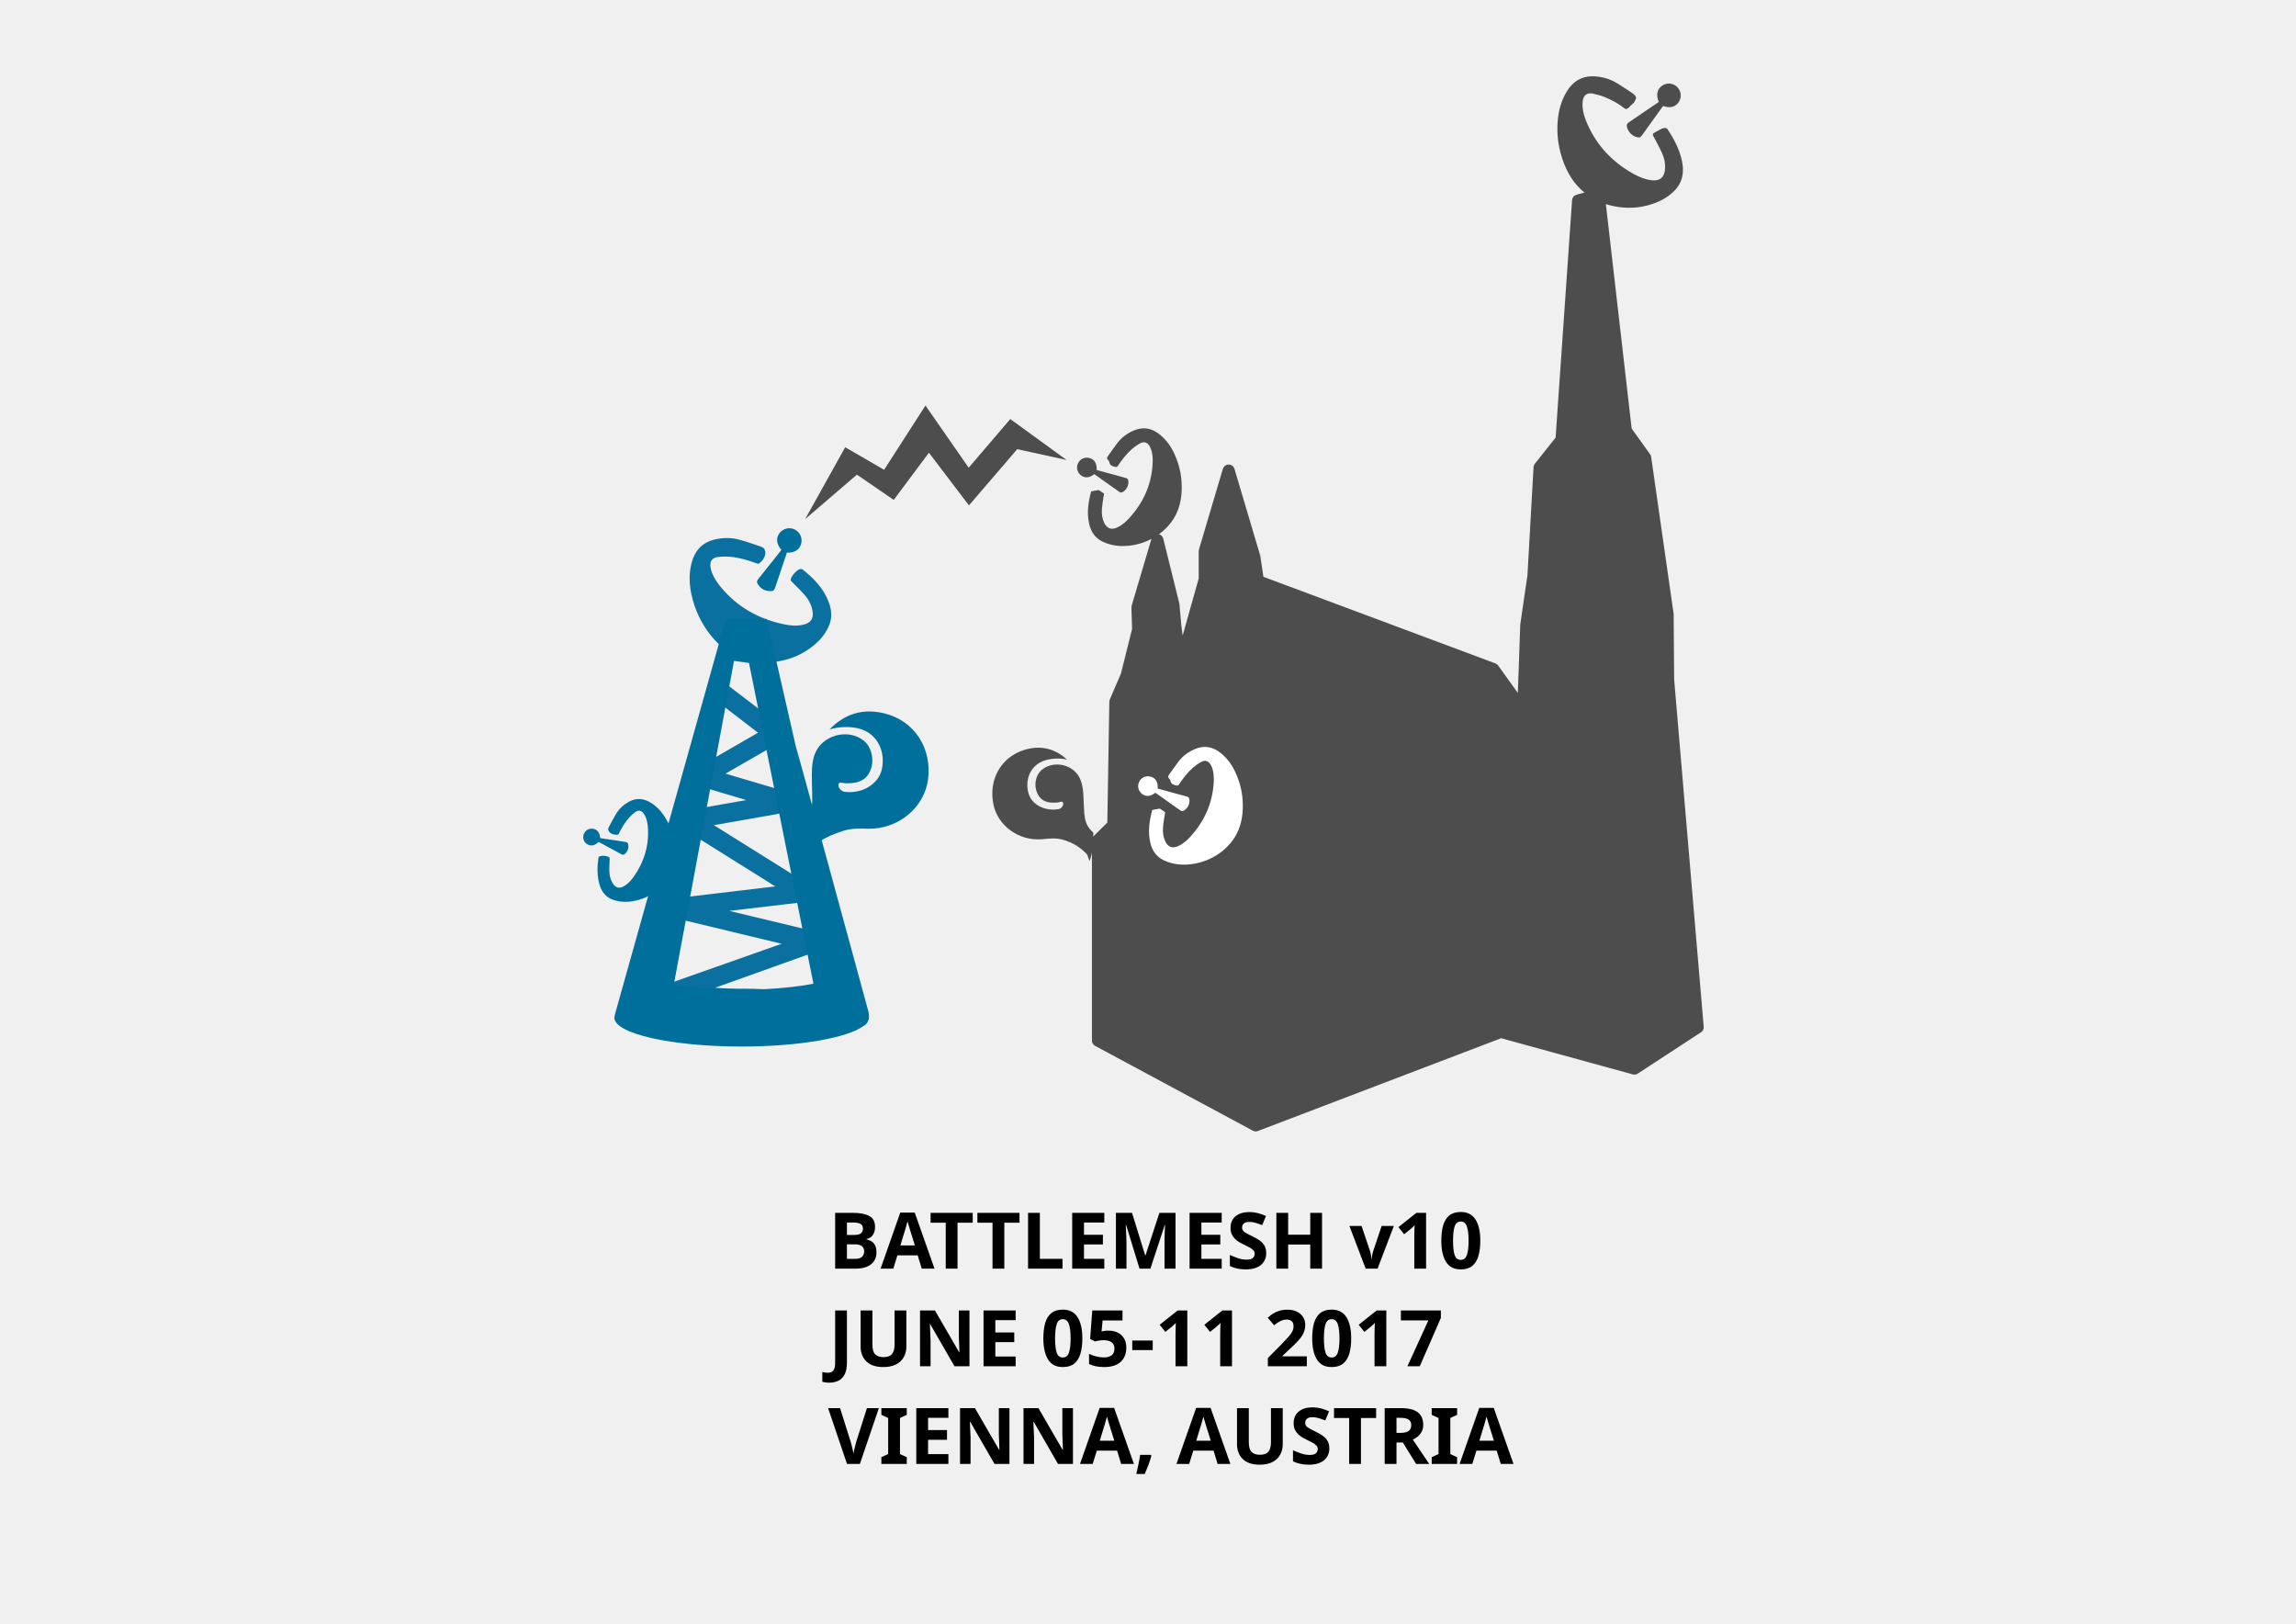
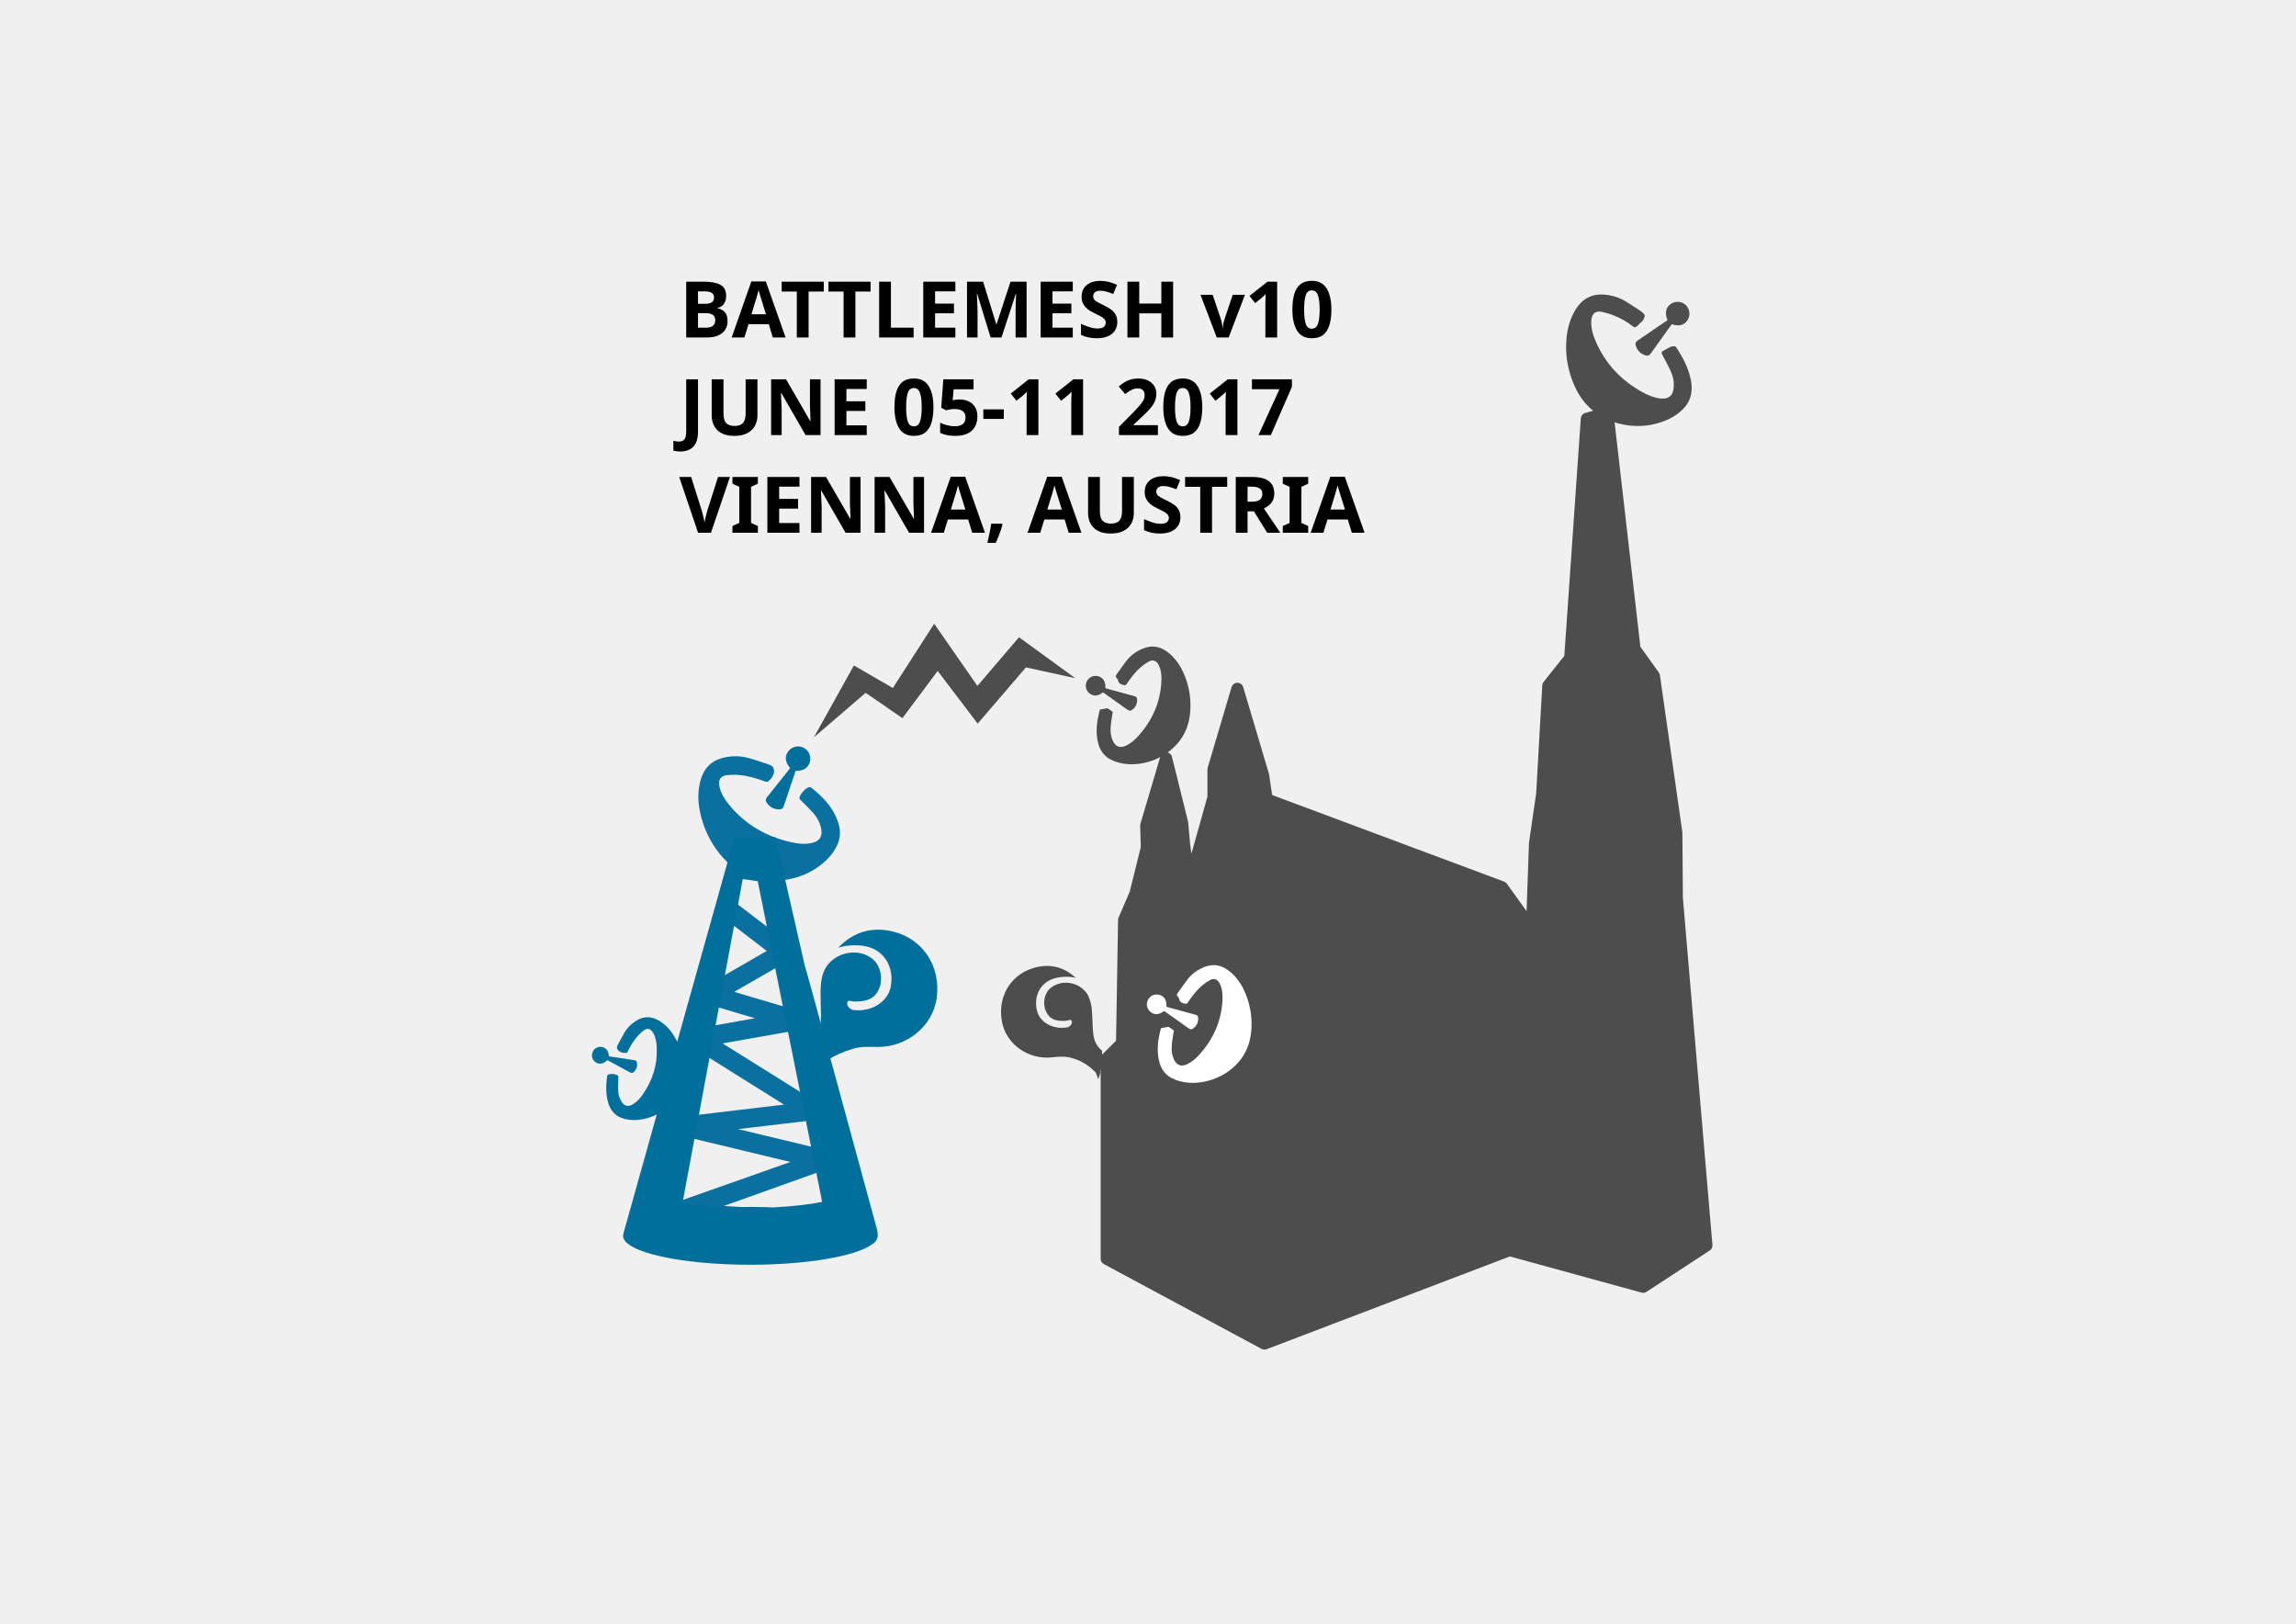
<svg xmlns="http://www.w3.org/2000/svg" version="1.1" id="svg2" viewBox="0 0 1052.362 744.094" height="210mm" width="297mm">
  <defs id="defs4">
    <clipPath clipPathUnits="userSpaceOnUse" id="presentation_clip_path">
      <rect id="rect3821" height="21000" width="29700" y="0" x="0" />
    </clipPath>
    <clipPath clipPathUnits="userSpaceOnUse" id="presentation_clip_path-9">
      <rect id="rect4161" height="29700" width="21000" y="0" x="0" />
    </clipPath>
  </defs>
  <g id="layer1" transform="translate(0,-308.2677)">
-     <g style="fill:#4d4d4d;fill-rule:evenodd;stroke-width:28.222;stroke-linejoin:round" id="g3858" transform="matrix(0.02615814,0,0,0.02615814,55.34627,327.3451)">
+     <g style="fill:#4d4d4d;fill-rule:evenodd;stroke-width:28.222;stroke-linejoin:round" id="g3858" transform="matrix(0.02615814,0,0,0.02615814,59.34627,427.3451)">
      <g style="fill:#4d4d4d" id="id2" class="Master_Slide">
        <g style="fill:#4d4d4d" id="bg-id2" class="Background" />
        <g style="fill:#4d4d4d" id="bo-id2" class="BackgroundObjects" />
      </g>
    </g>
-     <path style="fill:#4d4d4d;fill-rule:evenodd;stroke:none;stroke-width:28.222;stroke-linejoin:round" d="m 745.189,505.691 8.868,12.373 10.28,71.778 0.235,29.951 13.55,159.225 -28.983,18.939 -61.236,-16.82 -112.349,42.847 -72.301,-38.871 0,-91.737 7.037,-6.984 0.942,-56.502 5.179,-12.033 5.258,-21.083 -0.314,-10.176 9.129,-30.814 7.35,29.637 0.889,9.862 2.354,17.997 11.117,-39.525 0,-12.87 10.96,-36.961 11.771,39.63 1.648,11.065 107.85,40.257 13.759,19.174 1.386,-39.29 3.296,-22.679 2.799,-49.57 10.045,-12.634 7.612,-109.681 9.443,-2.668 12.425,108.164 z" id="path3875" />
-     <path style="fill:#4d4d4d;fill-rule:evenodd;stroke:#4d4d4d;stroke-width:5.546;stroke-linejoin:round" d="m 745.189,505.691 8.868,12.373 10.28,71.778 0.235,29.951 13.55,159.225 -28.983,18.939 -61.236,-16.82 -112.349,42.847 -72.301,-38.871 0,-91.737 7.037,-6.984 0.942,-56.502 5.179,-12.033 5.258,-21.083 -0.314,-10.176 9.129,-30.814 7.35,29.637 0.889,9.862 2.354,17.997 11.117,-39.525 0,-12.87 10.96,-36.961 11.771,39.63 1.648,11.065 107.85,40.257 13.759,19.174 1.386,-39.29 3.296,-22.679 2.799,-49.57 10.045,-12.634 7.612,-109.681 9.443,-2.668 12.425,108.164 z" id="path3877" />
-     <g id="Layer_2" transform="translate(877.5901,-1053.789)" />
-     <path id="path216" d="m 469.151,652.039 c 7.309,-2.362 14.1,-1.034 19.932,4.356 -3.248,-0.886 -8.121,-0.591 -11.221,0.738 -5.98,2.51 -8.121,8.933 -6.423,14.765 1.476,5.168 7.53,8.268 13.805,7.161 0.96,-0.148 2.215,-1.403 2.067,-2.584 -0.148,-1.476 -1.624,-0.517 -2.436,-0.443 -5.094,0.443 -7.825,-0.738 -9.449,-4.282 -1.624,-3.47 -0.812,-8.047 1.772,-10.409 5.315,-4.872 14.765,-2.953 17.792,3.691 1.034,2.289 1.403,4.799 1.55,7.235 0.591,9.302 -0.295,13.214 4.577,17.57 0.148,4.577 -0.148,9.08 -1.772,13.067 -0.517,-1.919 -1.181,-3.101 -1.107,-3.101 -2.362,-2.51 -5.98,-5.463 -11.664,-6.866 -3.027,-0.738 -5.906,-0.369 -8.933,-0.074 -10.557,0.886 -20.228,-6.054 -22.295,-15.872 -2.362,-11.221 3.322,-21.557 13.805,-24.953 z" class="st30" style="clip-rule:evenodd;fill:#4d4d4d;fill-rule:evenodd" />
-     <g id="g4434" transform="matrix(0.7382408,0,0,0.7382408,52.13148,56.09422)" style="fill:#4d4d4d">
+     <path style="fill:#4d4d4d;fill-rule:evenodd;stroke:none;stroke-width:28.222;stroke-linejoin:round" d="m 749.189,605.691 8.868,12.373 10.28,71.778 0.235,29.951 13.55,159.225 -28.983,18.939 -61.236,-16.82 -112.349,42.847 -72.301,-38.871 0,-91.737 7.037,-6.984 0.942,-56.502 5.179,-12.033 5.258,-21.083 -0.314,-10.176 9.129,-30.814 7.35,29.637 0.889,9.862 2.354,17.997 11.117,-39.525 0,-12.87 10.96,-36.961 11.771,39.63 1.648,11.065 107.85,40.257 13.759,19.174 1.386,-39.29 3.296,-22.679 2.799,-49.57 10.045,-12.634 7.612,-109.681 9.443,-2.668 12.425,108.164 z" id="path3875" />
+     <path style="fill:#4d4d4d;fill-rule:evenodd;stroke:#4d4d4d;stroke-width:5.546;stroke-linejoin:round" d="m 749.189,605.691 8.868,12.373 10.28,71.778 0.235,29.951 13.55,159.225 -28.983,18.939 -61.236,-16.82 -112.349,42.847 -72.301,-38.871 0,-91.737 7.037,-6.984 0.942,-56.502 5.179,-12.033 5.258,-21.083 -0.314,-10.176 9.129,-30.814 7.35,29.637 0.889,9.862 2.354,17.997 11.117,-39.525 0,-12.87 10.96,-36.961 11.771,39.63 1.648,11.065 107.85,40.257 13.759,19.174 1.386,-39.29 3.296,-22.679 2.799,-49.57 10.045,-12.634 7.612,-109.681 9.443,-2.668 12.425,108.164 z" id="path3877" />
+     <g id="Layer_2" transform="translate(881.5901,-953.7886)" />
+     <path id="path216" d="m 473.151,752.039 c 7.309,-2.362 14.1,-1.034 19.932,4.356 -3.248,-0.886 -8.121,-0.591 -11.221,0.738 -5.98,2.51 -8.121,8.933 -6.423,14.765 1.476,5.168 7.53,8.268 13.805,7.161 0.96,-0.148 2.215,-1.403 2.067,-2.584 -0.148,-1.476 -1.624,-0.517 -2.436,-0.443 -5.094,0.443 -7.825,-0.738 -9.449,-4.282 -1.624,-3.47 -0.812,-8.047 1.772,-10.409 5.315,-4.872 14.765,-2.953 17.792,3.691 1.034,2.289 1.403,4.799 1.55,7.235 0.591,9.302 -0.295,13.214 4.577,17.57 0.148,4.577 -0.148,9.08 -1.772,13.067 -0.517,-1.919 -1.181,-3.101 -1.107,-3.101 -2.362,-2.51 -5.98,-5.463 -11.664,-6.866 -3.027,-0.738 -5.906,-0.369 -8.933,-0.074 -10.557,0.886 -20.228,-6.054 -22.295,-15.872 -2.362,-11.221 3.322,-21.557 13.805,-24.953 z" class="st30" style="clip-rule:evenodd;fill:#4d4d4d;fill-rule:evenodd" />
+     <g id="g4434" transform="matrix(0.7382408,0,0,0.7382408,56.13148,156.0942)" style="fill:#4d4d4d">
      <path style="clip-rule:evenodd;fill:#4d4d4d;fill-rule:evenodd" class="st30" d="m 964.558,421.572 c -0.9,-1 -3.1,-0.5 -5.2,0.8 -0.7,0.4 -0.5,0.3 -0.7,0.4 -1.4,1 -4.2,1.4 -2.6,3.6 1.8,3.5 3.7,6.8 5.2,10.2 1.5,3.3 2.2,6.8 1.8,10.5 -0.5,5.1 -3.6,7 -8.4,6.4 -4,-0.5 -7.7,-2.1 -11.2,-4 -13,-7.3 -22.8,-17.6 -28.7,-31.3 -1.4,-3.2 -2.5,-6.5 -2.8,-10 -0.1,-1.3 -0.1,-2.7 0.1,-4 0.5,-3.5 2.7,-5.2 6.2,-4.5 2.4,0.5 4.9,1.2 7.2,2.1 5.1,2.1 8.1,3.7 12.4,7 0.7,0.6 1.2,0.7 2.1,0.1 1.8,-1.1 0.1,-0.4 3.7,-3.4 0.5,-0.4 1.1,-2 1.4,-2.7 0.6,-1.2 -1.4,-2.8 -2.4,-3.5 -3.4,-2.3 -5.2,-3.4 -8.6,-5.6 -4.5,-2.9 -9.5,-4.4 -14.7,-4.7 -7.5,-0.4 -13.2,2.9 -17.1,9.2 -3.4,5.5 -5.1,11.6 -5.7,17.9 -0.9,9.3 0.5,18.4 3.9,27.1 3.2,8.2 8.1,15.1 15.5,20.1 5.7,3.8 12.1,6 18.9,6.9 7.8,1 15.3,0.1 22.7,-2.8 4.5,-1.8 8.5,-4.3 11.8,-7.8 4,-4.2 5.3,-9.3 4.8,-14.9 -1,-8.6 -5,-16.1 -9.6,-23.1 z" id="path174" />
      <path style="clip-rule:evenodd;fill:#4d4d4d;fill-rule:evenodd" class="st30" d="m 961.958,407.372 c 4.3,1.6 7.8,0.6 9.8,-2.6 1.8,-2.9 1.4,-6.7 -1.1,-9.2 -2.5,-2.5 -6.4,-2.8 -9.3,-0.8 -3.2,2.2 -3.9,5.7 -2.1,10.1 -1.2,0.8 -2.4,1.7 -3.7,2.5 -4.9,3.4 -9.8,6.7 -14.8,10.1 -1.3,0.9 -1.6,1.6 -1.2,3.2 1,3.1 3,5.2 6.2,6.1 1.4,0.4 2.2,0 3.1,-1.2 4.1,-5.8 8.2,-11.5 12.4,-17.3 0.2,-0.3 0.5,-0.5 0.7,-0.9 z" id="path176" />
    </g>
-     <g id="g4448" transform="matrix(0.7382408,0,0,0.7382408,443.1882,154.3857)">
+     <g id="g4448" transform="matrix(0.7382408,0,0,0.7382408,447.1882,254.3857)">
      <path class="st31" d="m -228.799,740.889 c 0.3,-2 7,-1.3 7,0.4 -0.1,2.8 -0.3,5.5 -0.2,8.2 0.1,2.6 0.7,5 2.1,7.3 1.9,3.1 4.4,3.4 7.4,1.5 2.4,-1.5 4.3,-3.7 5.9,-6 6,-8.7 9.1,-18.3 8.6,-28.9 -0.1,-2.5 -0.4,-4.9 -1.3,-7.3 -0.3,-0.9 -0.8,-1.8 -1.3,-2.5 -1.4,-2.1 -3.4,-2.5 -5.4,-1 -1.4,1.1 -2.8,2.3 -3.9,3.6 -2.6,2.9 -4.5,6.2 -6.2,9.7 -0.3,0.6 -0.6,0.8 -1.3,0.7 -2.7,0.2 -4.9,-1.5 -5,-2.4 -0.8,-0.6 -0.1,-2.1 0.3,-2.8 1.4,-2.5 2.7,-5.1 4.2,-7.6 1.9,-3.2 4.7,-5.8 7.9,-7.6 4.7,-2.6 9.3,-2.2 13.8,0.6 3.9,2.4 6.9,5.8 9.2,9.7 3.5,5.7 5.4,11.9 5.9,18.5 0.5,6.2 -0.5,12.2 -3.7,17.6 -2.5,4.2 -5.8,7.6 -9.9,10.3 -4.7,3.1 -9.8,4.8 -15.3,5.3 -3.4,0.3 -6.8,-0.1 -10,-1.3 -3.8,-1.4 -6.3,-4.3 -7.7,-8 -2.1,-6.2 -1.9,-12.1 -1.1,-18 z" id="path166" style="clip-rule:evenodd;fill:#006f9c;fill-opacity:1;fill-rule:evenodd" />
      <path class="st31" d="m -228.699,731.089 c -2.3,2.3 -4.8,2.8 -7.1,1.4 -2.1,-1.3 -3,-3.9 -2.1,-6.2 0.8,-2.3 3.2,-3.8 5.7,-3.4 2.7,0.4 4.3,2.4 4.5,5.8 1,0.2 2.1,0.3 3.1,0.5 4.2,0.6 8.4,1.2 12.6,1.9 1.1,0.2 1.6,0.5 1.7,1.6 0.4,2.3 -0.3,4.2 -2,5.8 -0.8,0.7 -1.4,0.7 -2.3,0.2 -4.4,-2.4 -8.8,-4.8 -13.3,-7.2 -0.3,-0.2 -0.6,-0.3 -0.8,-0.4 z" id="path168" style="clip-rule:evenodd;fill:#006f9c;fill-opacity:1;fill-rule:evenodd" />
      <path class="st31" d="m -102.099,561.889 c -2.3,-1.8 -8.7,5.6 -7,7.3 2.9,2.9 5.7,5.6 8.3,8.5 2.4,2.8 4.2,6.1 4.9,9.8 1,5.2 -1.4,8 -6.4,8.9 -4.1,0.8 -8.2,0.3 -12.2,-0.6 -15,-3.3 -27.8,-10.5 -37.8,-22.3 -2.3,-2.7 -4.4,-5.7 -5.8,-9 -0.5,-1.3 -0.9,-2.6 -1.1,-4 -0.6,-3.6 1.1,-6 4.8,-6.3 2.6,-0.3 5.2,-0.3 7.7,-0.1 5.6,0.5 11,2.2 16.2,4.1 0.9,0.3 1.4,0.3 2.1,-0.5 3.1,-2.5 3.8,-6.4 2.9,-7.5 0.2,-1.4 -1.9,-2.3 -3.2,-2.7 -4,-1.3 -8,-2.8 -12.1,-3.9 -5.3,-1.5 -10.7,-1.5 -16,-0.2 -7.6,1.9 -12.1,6.8 -14.1,14.3 -1.7,6.5 -1.6,13 -0.2,19.5 2,9.5 6,18 12,25.6 5.7,7.1 12.6,12.5 21.4,15.1 6.8,2.1 13.7,2.3 20.7,1.1 8,-1.4 15.2,-4.5 21.5,-9.6 3.9,-3.1 7.1,-6.8 9.3,-11.3 2.7,-5.3 2.4,-10.8 0.3,-16.1 -3.2,-8.5 -9.4,-14.7 -16.2,-20.1 z" id="path170" style="clip-rule:evenodd;fill:#0a70a0;fill-opacity:1;fill-rule:evenodd" />
      <path class="st31" d="m -111.799,551.489 c 4.8,0.2 7.9,-1.8 8.9,-5.6 0.9,-3.4 -0.7,-7.1 -3.9,-8.7 -3.2,-1.7 -7.1,-0.8 -9.4,2 -2.5,3.1 -2.2,6.8 1,10.6 -0.9,1.2 -1.9,2.4 -2.8,3.6 -3.8,4.8 -7.7,9.6 -11.5,14.4 -1,1.3 -1.1,2.1 -0.2,3.5 1.9,2.8 4.6,4.2 7.9,4.1 1.6,0 2.2,-0.6 2.7,-2.1 2.3,-6.9 4.7,-13.9 7,-20.8 0,-0.2 0.2,-0.6 0.3,-1 z" id="path172" style="clip-rule:evenodd;fill:#006f9c;fill-opacity:1;fill-rule:evenodd" />
      <path class="st31" d="m -96.299,689.389 c 0,-4.3 0.3,-8.7 1.8,-12.7 4.3,-11.8 20.5,-16.4 30.4,-8.5 4.8,3.8 6.7,11.7 4.4,17.9 -2.4,6.3 -7,8.8 -15.9,8.6 -1.4,0 -4,-1.5 -4.2,1.1 -0.1,2 2.2,4 3.9,4.2 11.1,1.3 21.1,-4.9 23.1,-14.1 2.2,-10.4 -2.2,-21.2 -12.9,-24.8 -5.5,-1.9 -14.1,-1.7 -19.6,0.2 9.5,-10 21.1,-13.2 34.1,-10 18.7,4.6 29.7,21.8 27,41.3 -2.4,17.3 -18.4,30.5 -36.8,30.3 -5.2,-0.1 -10.3,-0.4 -15.4,1.2 -12.7,4 -18.9,8.1 -22.3,15.7 -1.2,-5.8 -3.7,-11.2 -6,-16.8 11,-9.5 8.4,-15.7 8.4,-33.6 z" id="path214" style="clip-rule:evenodd;fill:#006f9c;fill-opacity:1;fill-rule:evenodd" />
      <g transform="translate(-282.2986,446.6889)" id="g226">
        <path class="st33" d="m 81.1,394 c -3.3,0 -5.9,-2.6 -6,-5.9 C 75,384.8 77.7,382 81,382 l 10.1,-0.2 c -0.3,-0.6 -0.5,-1.3 -0.6,-2 -0.4,-2.8 1.3,-5.5 3.9,-6.5 l 72.9,-25.7 -67.8,-16.3 c -2.8,-0.7 -4.8,-3.3 -4.6,-6.2 0.2,-2.9 2.4,-5.3 5.3,-5.6 l 63.1,-7.5 -57.5,-36 c -2.1,-1.3 -3.2,-3.8 -2.7,-6.2 0.5,-2.4 2.4,-4.3 4.8,-4.8 l 37.4,-6.6 -29.6,-8.8 c -2.3,-0.7 -4,-2.7 -4.3,-5.1 -0.3,-2.4 0.9,-4.7 3,-5.9 l 38.2,-22 -27.9,-21.4 c -2.6,-2 -3.1,-5.8 -1.1,-8.4 2,-2.6 5.8,-3.1 8.4,-1.1 l 35,26.8 c 1.6,1.2 2.5,3.2 2.3,5.2 -0.1,2 -1.3,3.8 -3,4.8 L 132.4,242 173,254 c 2.7,0.8 4.4,3.3 4.3,6.1 -0.2,2.8 -2.2,5.1 -5,5.6 l -47.1,8.3 58.7,36.7 c 2.2,1.3 3.2,3.9 2.7,6.4 -0.6,2.5 -2.6,4.3 -5.1,4.6 l -46.7,5.5 54.9,13.2 c 2.6,0.6 4.5,2.9 4.6,5.5 0.1,2.7 -1.5,5.1 -4,6 l -64.3,23 71.8,4.6 c 3.2,0.2 5.7,2.9 5.6,6.1 -0.1,3.2 -2.7,5.8 -5.9,5.9 L 81.2,394 c 0,0 -0.1,0 -0.1,0 z" id="path228" style="fill:#0a70a0;fill-opacity:1" />
      </g>
      <path class="st31" d="m -61.299,842.089 c 0.3,-0.6 0.5,-1.3 0.5,-1.9 0,-0.2 0,-0.4 0,-0.5 0.1,-2.5 -0.8,-4.9 -0.8,-4.9 -7.5,-27.6 -44.4,-163 -44.6,-162.8 0.1,0.3 -18.1,-79.3 -18.1,-79.3 l -25.4,0 -68.8,245.3 c 0,0 -0.1,0.3 -0.1,0.7 -0.2,0.5 -0.3,1 -0.3,1.5 0,9.9 35.4,17.9 79,17.9 35.7,0 65.8,-5.4 75.6,-12.7 1.6,-0.8 2.5,-2 3,-3.3 z m -83.3,-223.4 9.3,1.3 40,199.1 c -8,1.6 -18.6,2.8 -30.3,3.4 -4.6,-0.2 -9.4,-0.3 -14.3,-0.3 -5.3,0 -10.5,0.1 -15.6,0.4 -9.2,-0.5 -18.2,-1.4 -26.5,-2.9 l 37.4,-201 z" id="path230" style="clip-rule:evenodd;fill:#006f9c;fill-opacity:1;fill-rule:evenodd" />
    </g>
-     <polyline id="polyline232" points="256.2,19.6 240.6,49.8 224.4,11.2 208.9,51.1 194.3,37.1 179.3,81.7 198.7,54.1 212.5,69.8    225.7,40.5 240.7,73.2 258.8,38.3 277.3,45  " class="st30" style="clip-rule:evenodd;fill:#4d4d4d;fill-rule:evenodd" transform="matrix(1.22251,0,0,0.7382408,149.8528,485.8371)" />
-     <g transform="matrix(-0.7382408,0,0,0.7382408,1054.055,66.21864)" id="g4425" style="fill:#4d4d4d">
+     <polyline id="polyline232" points="256.2,19.6 240.6,49.8 224.4,11.2 208.9,51.1 194.3,37.1 179.3,81.7 198.7,54.1 212.5,69.8    225.7,40.5 240.7,73.2 258.8,38.3 277.3,45  " class="st30" style="clip-rule:evenodd;fill:#4d4d4d;fill-rule:evenodd" transform="matrix(1.22251,0,0,0.7382408,153.8528,585.8371)" />
+     <g transform="matrix(-0.7382408,0,0,0.7382408,1058.055,166.2186)" id="g4425" style="fill:#4d4d4d">
      <path id="path4427" d="m 750.332,632.917 c -1.6,-0.3 -2.9,-0.6 -4.3,-0.8 -0.2,0 -0.5,0 -0.7,0.1 -1.1,0.7 -2.1,1.5 -3,2.1 0.5,3.3 1.1,6.3 1.3,9.4 0.3,3 -0.1,5.9 -1.4,8.7 -1.8,3.8 -4.7,4.5 -8.3,2.8 -3,-1.5 -5.5,-3.7 -7.7,-6.2 -8.2,-9.2 -13.1,-19.9 -14,-32.3 -0.2,-2.9 -0.2,-5.8 0.5,-8.6 0.3,-1.1 0.7,-2.2 1.2,-3.1 1.4,-2.6 3.6,-3.3 6.1,-1.9 1.8,1 3.5,2.2 5.1,3.6 3.4,3 6.1,6.6 8.6,10.3 0.4,0.7 0.8,0.8 1.6,0.7 1.7,-0.4 3.3,-0.8 3.7,-2.9 0.1,-0.6 0.5,-1.1 0.9,-1.5 0.8,-0.8 0.6,-1.5 0,-2.3 -2,-2.7 -3.9,-5.6 -6,-8.3 -2.7,-3.5 -6.2,-6 -10.3,-7.7 -5.8,-2.4 -11.1,-1.3 -15.9,2.6 -4.2,3.4 -7.2,7.7 -9.3,12.5 -3.2,7.1 -4.6,14.5 -4.3,22.3 0.3,7.3 2.2,14 6.7,19.9 3.5,4.5 7.8,8 12.9,10.5 5.8,2.9 12,4.2 18.5,4 4,-0.2 7.8,-1.1 11.4,-2.9 4.2,-2.2 6.7,-5.8 7.8,-10.3 1.8,-7.1 0.7,-13.9 -1.1,-20.7 z" class="st30" style="clip-rule:evenodd;fill:#4d4d4d;fill-rule:evenodd" />
      <path id="path4429" d="m 748.432,622.217 c 3,2.4 5.9,2.6 8.4,0.6 2.2,-1.8 2.9,-4.9 1.6,-7.5 -1.3,-2.6 -4.2,-3.9 -7.1,-3.1 -3.1,0.8 -4.6,3.4 -4.4,7.4 -1.2,0.3 -2.4,0.7 -3.6,1 -4.8,1.3 -9.5,2.6 -14.3,3.9 -1.3,0.3 -1.7,0.8 -1.8,2.2 -0.1,2.7 1,4.9 3.2,6.4 1,0.7 1.7,0.6 2.7,-0.1 4.8,-3.4 9.6,-6.8 14.4,-10.2 0.3,-0.2 0.6,-0.4 0.9,-0.6 z" class="st30" style="clip-rule:evenodd;fill:#4d4d4d;fill-rule:evenodd" />
    </g>
-     <g style="fill-rule:evenodd;stroke-width:28.222;stroke-linejoin:round" id="g4305" transform="matrix(0.03543307,0,0,0.03543307,-450.7854,63.8856)">
+     <g style="fill-rule:evenodd;stroke-width:28.222;stroke-linejoin:round" id="g4305" transform="matrix(0.03543307,0,0,0.03543307,-446.7854,163.8856)">
      <g id="id2-4" class="Master_Slide">
        <g id="bg-id2-5" class="Background" />
        <g id="bo-id2-5" class="BackgroundObjects" />
      </g>
    </g>
-     <g style="fill:none;fill-rule:evenodd;stroke:#000000;stroke-width:28.222;stroke-linejoin:round" id="g4481" transform="matrix(0.03543307,0,0,0.03543307,-856.0065,1014.045)">
+     <g style="fill:none;fill-rule:evenodd;stroke:#000000;stroke-width:28.222;stroke-linejoin:round" id="g4481" transform="matrix(0.03543307,0,0,0.03543307,-852.0065,1114.045)">
      <g style="fill:none;stroke:#000000" id="g4483" class="Master_Slide">
        <g style="fill:none;stroke:#000000" id="g4485" class="Background" />
        <g style="fill:none;stroke:#000000" id="g4487" class="BackgroundObjects" />
      </g>
    </g>
-     <g style="fill:#ffffff" id="g3490" transform="matrix(-0.7382408,0,0,0.7382408,1082.055,212.2186)">
+     <g style="fill:#ffffff" id="g3490" transform="matrix(-0.7382408,0,0,0.7382408,1086.055,312.2186)">
      <path style="clip-rule:evenodd;fill:#ffffff;fill-rule:evenodd" class="st30" d="m 750.332,632.917 c -1.6,-0.3 -2.9,-0.6 -4.3,-0.8 -0.2,0 -0.5,0 -0.7,0.1 -1.1,0.7 -2.1,1.5 -3,2.1 0.5,3.3 1.1,6.3 1.3,9.4 0.3,3 -0.1,5.9 -1.4,8.7 -1.8,3.8 -4.7,4.5 -8.3,2.8 -3,-1.5 -5.5,-3.7 -7.7,-6.2 -8.2,-9.2 -13.1,-19.9 -14,-32.3 -0.2,-2.9 -0.2,-5.8 0.5,-8.6 0.3,-1.1 0.7,-2.2 1.2,-3.1 1.4,-2.6 3.6,-3.3 6.1,-1.9 1.8,1 3.5,2.2 5.1,3.6 3.4,3 6.1,6.6 8.6,10.3 0.4,0.7 0.8,0.8 1.6,0.7 1.7,-0.4 3.3,-0.8 3.7,-2.9 0.1,-0.6 0.5,-1.1 0.9,-1.5 0.8,-0.8 0.6,-1.5 0,-2.3 -2,-2.7 -3.9,-5.6 -6,-8.3 -2.7,-3.5 -6.2,-6 -10.3,-7.7 -5.8,-2.4 -11.1,-1.3 -15.9,2.6 -4.2,3.4 -7.2,7.7 -9.3,12.5 -3.2,7.1 -4.6,14.5 -4.3,22.3 0.3,7.3 2.2,14 6.7,19.9 3.5,4.5 7.8,8 12.9,10.5 5.8,2.9 12,4.2 18.5,4 4,-0.2 7.8,-1.1 11.4,-2.9 4.2,-2.2 6.7,-5.8 7.8,-10.3 1.8,-7.1 0.7,-13.9 -1.1,-20.7 z" id="path3492" />
      <path style="clip-rule:evenodd;fill:#ffffff;fill-rule:evenodd" class="st30" d="m 748.432,622.217 c 3,2.4 5.9,2.6 8.4,0.6 2.2,-1.8 2.9,-4.9 1.6,-7.5 -1.3,-2.6 -4.2,-3.9 -7.1,-3.1 -3.1,0.8 -4.6,3.4 -4.4,7.4 -1.2,0.3 -2.4,0.7 -3.6,1 -4.8,1.3 -9.5,2.6 -14.3,3.9 -1.3,0.3 -1.7,0.8 -1.8,2.2 -0.1,2.7 1,4.9 3.2,6.4 1,0.7 1.7,0.6 2.7,-0.1 4.8,-3.4 9.6,-6.8 14.4,-10.2 0.3,-0.2 0.6,-0.4 0.9,-0.6 z" id="path3494" />
    </g>
-     <text id="text3496" y="889.635" x="379.563" style="font-style:normal;font-variant:normal;font-weight:bold;font-stretch:normal;font-size:35.8px;line-height:125%;font-family:'Tsukushi A Round Gothic';-inkscape-font-specification:'Tsukushi A Round Gothic, Bold';text-align:start;letter-spacing:0px;word-spacing:0px;writing-mode:lr-tb;text-anchor:start;fill:#000000;fill-opacity:1;stroke:none;stroke-width:1px;stroke-linecap:butt;stroke-linejoin:miter;stroke-opacity:1" xml:space="preserve">
-       <tspan y="889.635" x="379.563" id="tspan3498">BATTLEMESH v10</tspan>
-       <tspan id="tspan3500" y="934.385" x="379.563">JUNE 05-11 2017</tspan>
-       <tspan id="tspan3502" y="979.134" x="379.563">VIENNA, AUSTRIA</tspan>
+     <text id="text3496" y="462.91" x="311.304" style="font-style:normal;font-variant:normal;font-weight:bold;font-stretch:normal;font-size:35.8px;line-height:125%;font-family:'PT Sans';-inkscape-font-specification:'PT Sans, Bold';text-align:start;letter-spacing:0px;word-spacing:0px;writing-mode:lr-tb;text-anchor:start;fill:#000000;fill-opacity:1;stroke:none;stroke-width:1px;stroke-linecap:butt;stroke-linejoin:miter;stroke-opacity:1" xml:space="preserve">
+       <tspan y="462.91" x="311.304" id="tspan3498">BATTLEMESH v10</tspan>
+       <tspan id="tspan3500" y="507.66" x="311.304">JUNE 05-11 2017</tspan>
+       <tspan id="tspan3502" y="552.41" x="311.304">VIENNA, AUSTRIA</tspan>
    </text>
  </g>
  <style id="style4" type="text/css">
	.st0{fill:#D1D1D1;}
	.st1{fill-rule:evenodd;clip-rule:evenodd;}
	.st2{fill-rule:evenodd;clip-rule:evenodd;fill:#010101;}
	.st3{fill-rule:evenodd;clip-rule:evenodd;fill:#050505;}
	.st4{fill-rule:evenodd;clip-rule:evenodd;fill:#B2B2B2;}
	.st5{fill-rule:evenodd;clip-rule:evenodd;fill:#FEFEFE;}
	.st6{fill-rule:evenodd;clip-rule:evenodd;fill:#FDFDFD;}
	.st7{fill-rule:evenodd;clip-rule:evenodd;fill:#F8F8F8;}
	.st8{fill-rule:evenodd;clip-rule:evenodd;fill:#221F20;}
	.st9{fill-rule:evenodd;clip-rule:evenodd;fill:#231F20;}
	.st10{fill-rule:evenodd;clip-rule:evenodd;fill:#1C1A1B;}
	.st11{fill-rule:evenodd;clip-rule:evenodd;fill:#232021;}
	.st12{fill-rule:evenodd;clip-rule:evenodd;fill:#252424;}
	.st13{fill-rule:evenodd;clip-rule:evenodd;fill:#1A1718;}
	.st14{fill-rule:evenodd;clip-rule:evenodd;fill:#0D0B0C;}
	.st15{fill-rule:evenodd;clip-rule:evenodd;fill:#202020;}
	.st16{fill-rule:evenodd;clip-rule:evenodd;fill:#1E1D1D;}
	.st17{fill-rule:evenodd;clip-rule:evenodd;fill:#181617;}
	.st18{fill-rule:evenodd;clip-rule:evenodd;fill:#151616;}
	.st19{fill-rule:evenodd;clip-rule:evenodd;fill:#0C090A;}
	.st20{fill-rule:evenodd;clip-rule:evenodd;fill:#2C2A2B;}
	.st21{fill-rule:evenodd;clip-rule:evenodd;fill:#0D0D0D;}
	.st22{fill-rule:evenodd;clip-rule:evenodd;fill:#0F0E0E;}
	.st23{fill-rule:evenodd;clip-rule:evenodd;fill:#1D1A1B;}
	.st24{fill-rule:evenodd;clip-rule:evenodd;fill:#110E0F;}
	.st25{fill-rule:evenodd;clip-rule:evenodd;fill:#232223;}
	.st26{fill-rule:evenodd;clip-rule:evenodd;fill:#161415;}
	.st27{fill-rule:evenodd;clip-rule:evenodd;fill:#121011;}
	.st28{fill-rule:evenodd;clip-rule:evenodd;fill:#252323;}
	.st29{fill-rule:evenodd;clip-rule:evenodd;fill:#FFFFFF;}
	.st30{fill-rule:evenodd;clip-rule:evenodd;fill:#3F3F3F;}
	.st31{fill-rule:evenodd;clip-rule:evenodd;fill:#96BC0C;}
	.st32{fill:#3F3F3F;}
	.st33{fill:#96BC0C;}
</style>
</svg>
